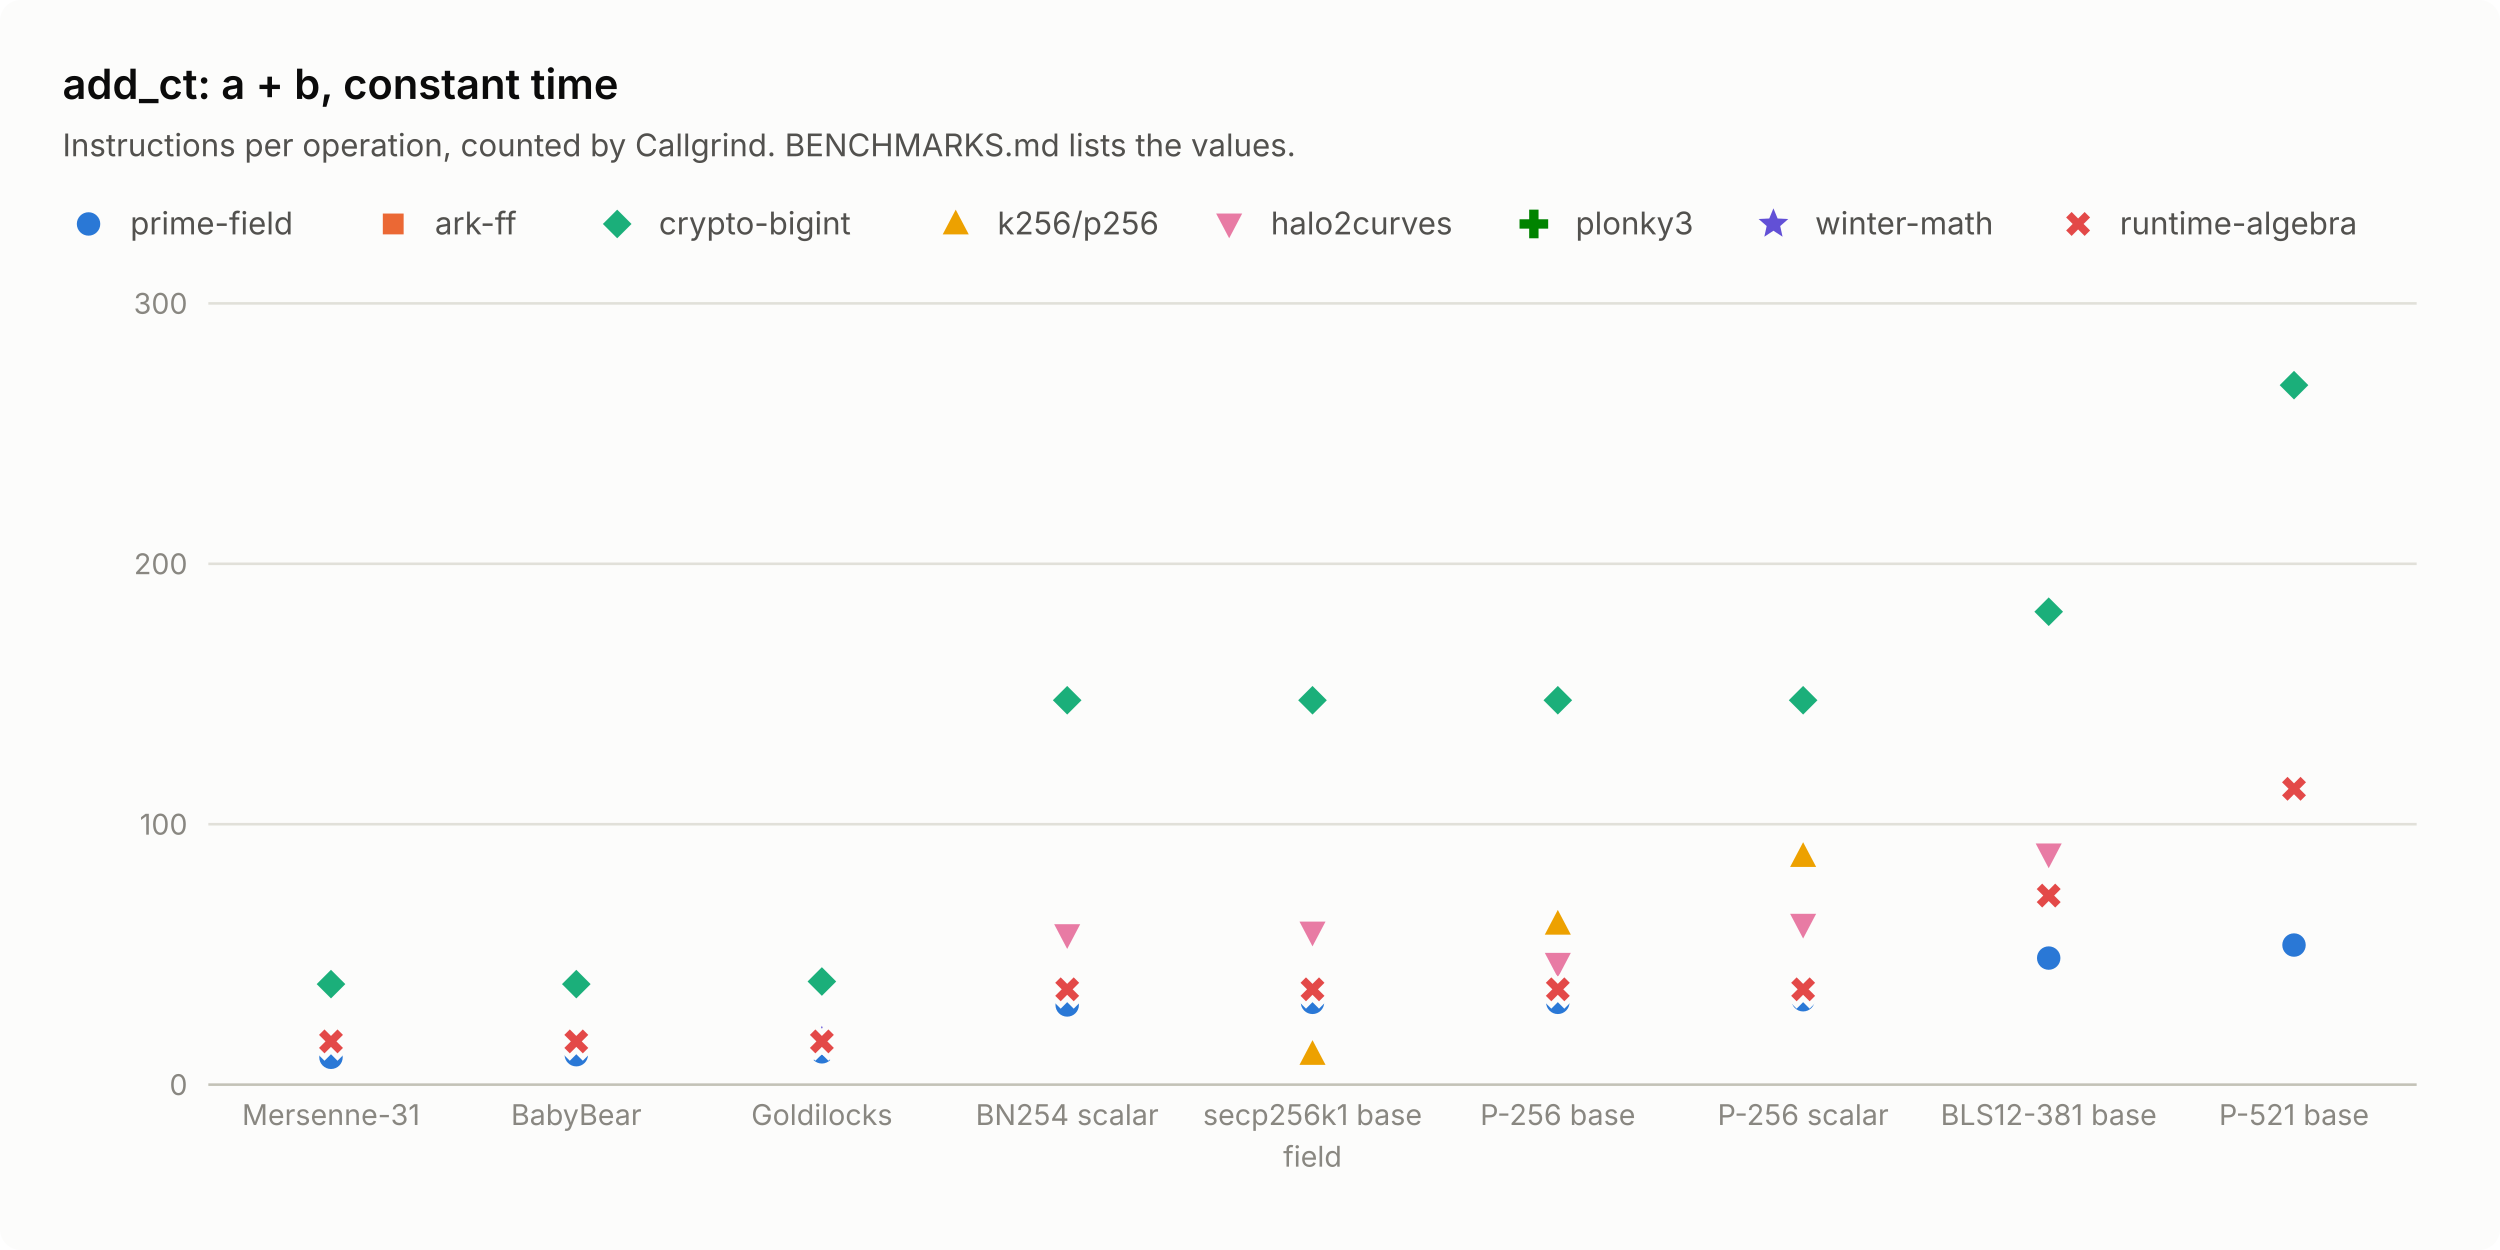
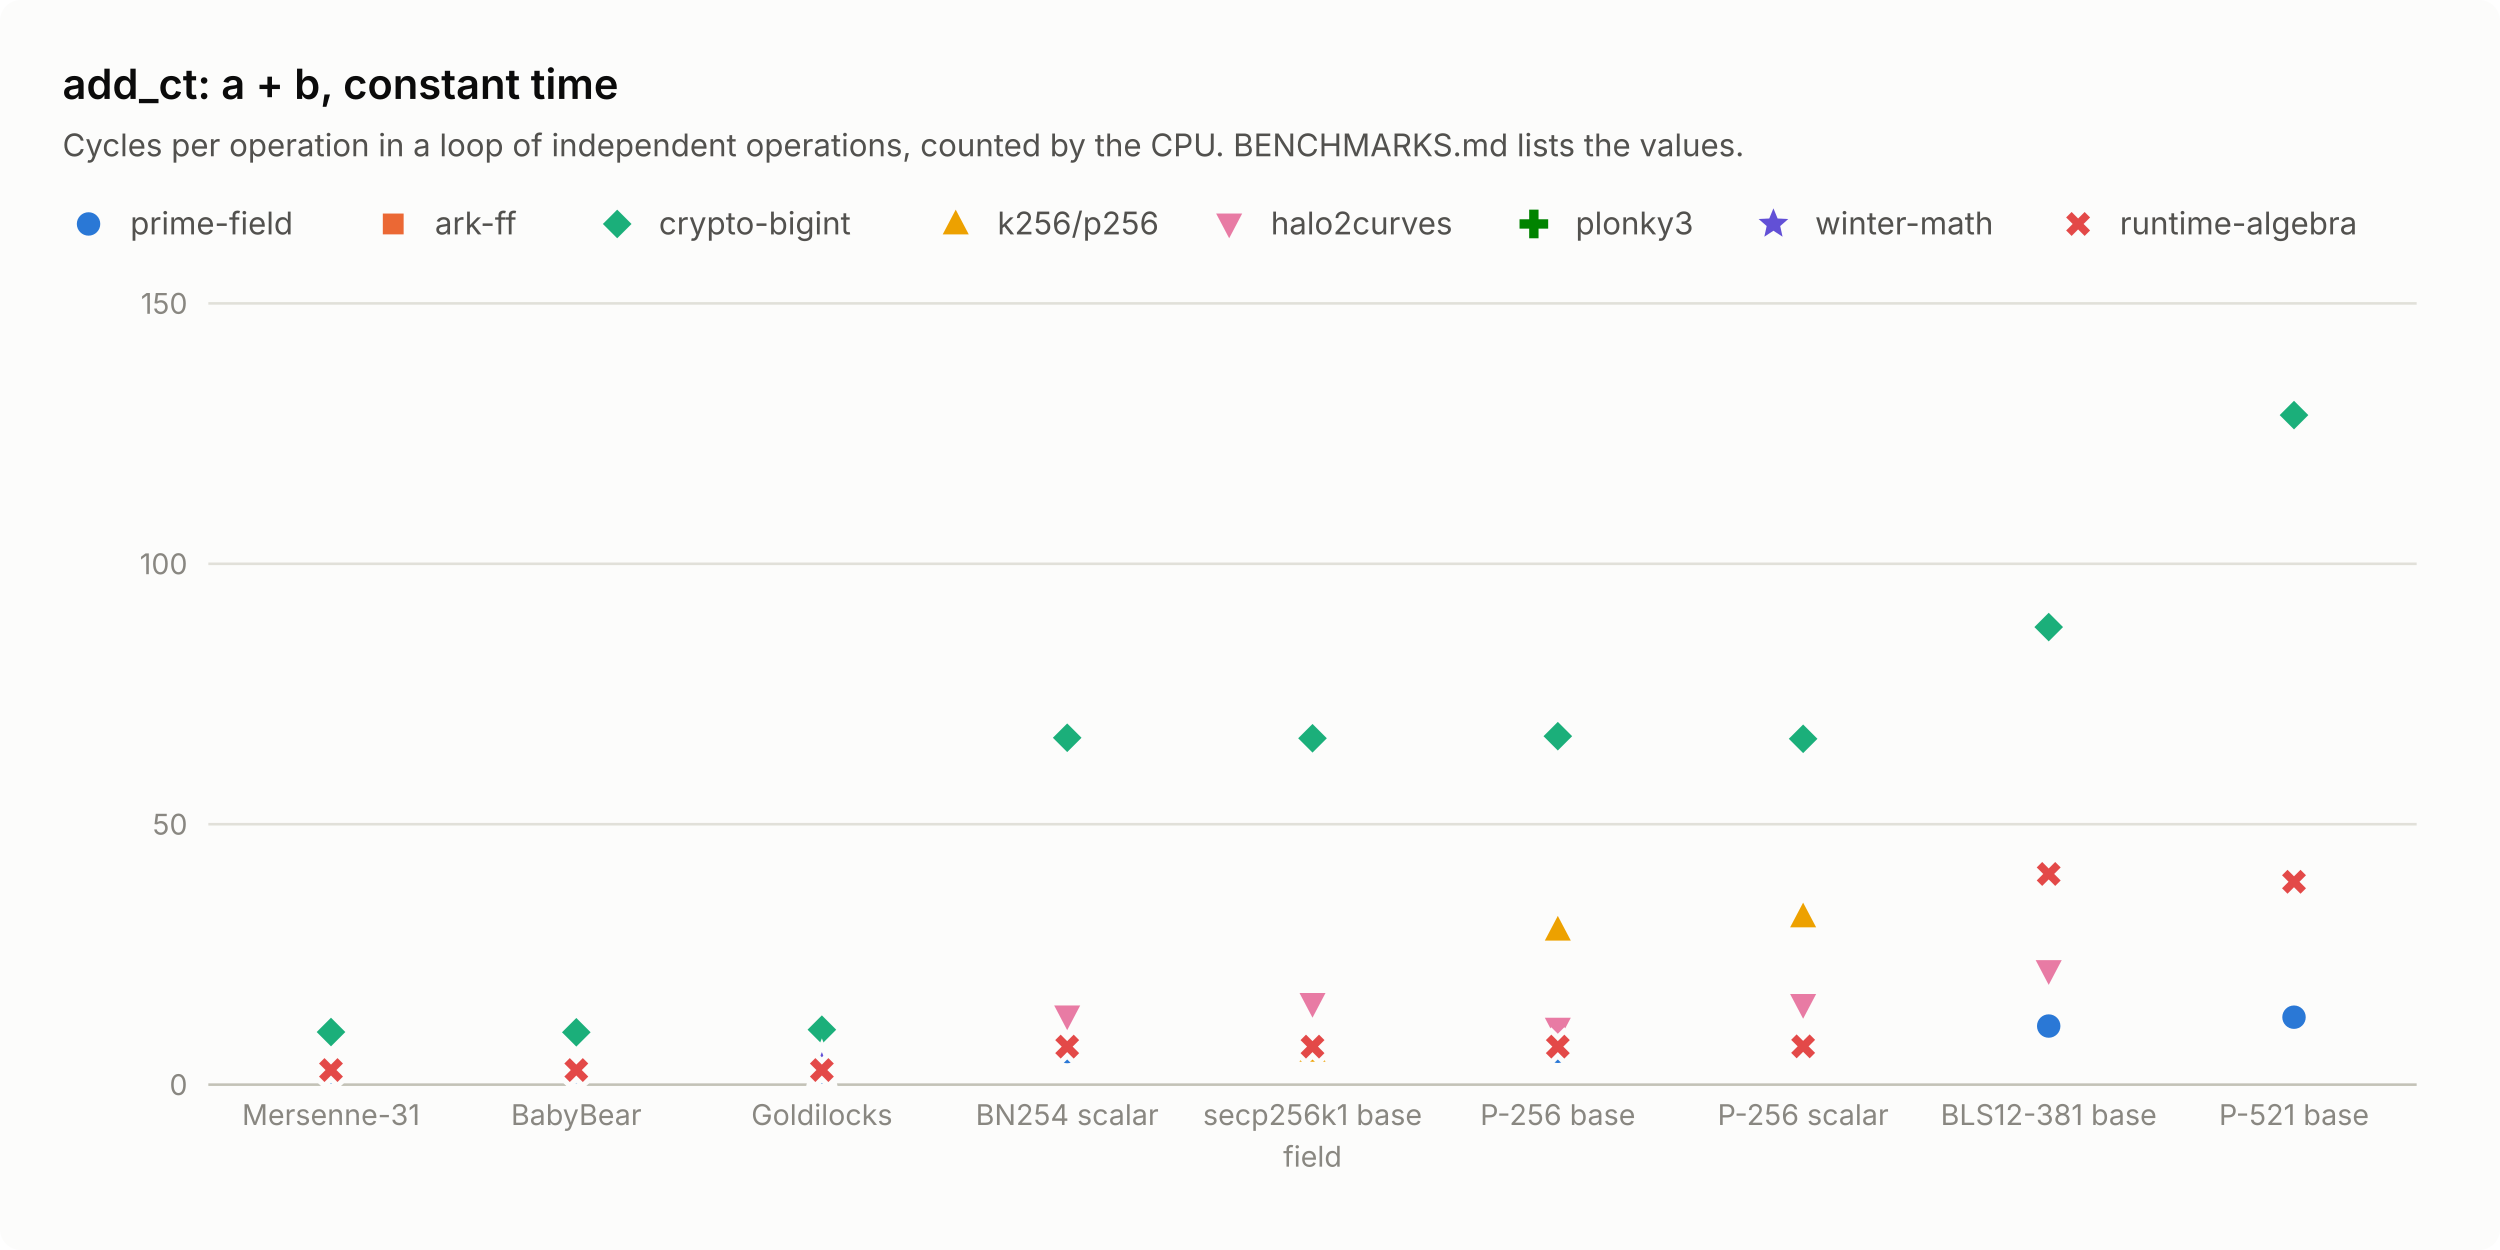
<svg xmlns="http://www.w3.org/2000/svg" width="960" height="480" viewBox="0 0 960 480" role="img" aria-labelledby="title description">
  <style>.grid,.axis{stroke-width:1}.title{font:600 16px system-ui, -apple-system, "Segoe UI", sans-serif}.subtitle,.legend{font:12px system-ui, -apple-system, "Segoe UI", sans-serif}.tick{font:11px system-ui, -apple-system, "Segoe UI", sans-serif;font-variant-numeric:tabular-nums}.line{fill:none;stroke-width:2;stroke-linejoin:round;stroke-linecap:round}.marker{stroke-width:4;paint-order:stroke}.surface{fill:#fcfcfb}.grid{stroke:#e1e0d9}.axis{stroke:#c3c2b7}.title{fill:#0b0b0b}.subtitle,.legend{fill:#52514e}.tick{fill:#898781}.marker{stroke:#fcfcfb}.c0 .line{stroke:#2a78d6}.c0 .marker{fill:#2a78d6}.c1 .line{stroke:#eb6834}.c1 .marker{fill:#eb6834}.c2 .line{stroke:#1baf7a}.c2 .marker{fill:#1baf7a}.c3 .line{stroke:#eda100}.c3 .marker{fill:#eda100}.c4 .line{stroke:#e87ba4}.c4 .marker{fill:#e87ba4}.c5 .line{stroke:#008300}.c5 .marker{fill:#008300}.c6 .line{stroke:#6250d6}.c6 .marker{fill:#6250d6}.c7 .line{stroke:#e34948}.c7 .marker{fill:#e34948}@media (prefers-color-scheme: dark){.surface{fill:#1a1a19}.grid{stroke:#2c2c2a}.axis{stroke:#383835}.title{fill:#f0efec}.subtitle,.legend{fill:#c3c2b7}.tick{fill:#898781}.marker{stroke:#1a1a19}.c0 .line{stroke:#3987e5}.c0 .marker{fill:#3987e5}.c1 .line{stroke:#d95926}.c1 .marker{fill:#d95926}.c2 .line{stroke:#199e70}.c2 .marker{fill:#199e70}.c3 .line{stroke:#c98500}.c3 .marker{fill:#c98500}.c4 .line{stroke:#d55181}.c4 .marker{fill:#d55181}.c5 .line{stroke:#008300}.c5 .marker{fill:#008300}.c6 .line{stroke:#9085e9}.c6 .marker{fill:#9085e9}.c7 .line{stroke:#e66767}.c7 .marker{fill:#e66767}}</style>
  <rect class="surface" width="960" height="480" rx="8" />
  <text class="title" x="24" y="38">add_ct: a + b, constant time</text>
-   <text class="subtitle" x="24" y="60">Instructions per operation, counted by Callgrind. BENCHMARKS.md lists the values.</text>
+   <text class="subtitle" x="24" y="60">Cycles per operation in a loop of independent operations, counted by the CPU. BENCHMARKS.md lists the values.</text>
  <g class="c0">
    <path class="marker" transform="translate(34,86)" d="M0,-4.5A4.5,4.5 0 1 1 0,4.5A4.5,4.5 0 1 1 0,-4.5Z" />
  </g>
  <text class="legend" x="50" y="90">prime-field</text>
  <g class="c1">
    <path class="marker" transform="translate(151,86)" d="M-4,-4H4V4H-4Z" />
  </g>
  <text class="legend" x="167" y="90">ark-ff</text>
  <g class="c2">
    <path class="marker" transform="translate(237,86)" d="M0,-5.5L5.5,0L0,5.5L-5.5,0Z" />
  </g>
  <text class="legend" x="253" y="90">crypto-bigint</text>
  <g class="c3">
    <path class="marker" transform="translate(367,86)" d="M0,-5.5L5,4H-5Z" />
  </g>
  <text class="legend" x="383" y="90">k256/p256</text>
  <g class="c4">
    <path class="marker" transform="translate(472,86)" d="M0,5.5L5,-4H-5Z" />
  </g>
  <text class="legend" x="488" y="90">halo2curves</text>
  <g class="c5">
    <path class="marker" transform="translate(589,86)" d="M-1.8,-5.5H1.8V-1.8H5.5V1.8H1.8V5.5H-1.8V1.8H-5.5V-1.8H-1.8Z" />
  </g>
  <text class="legend" x="605" y="90">plonky3</text>
  <g class="c6">
    <path class="marker" transform="translate(681,86)" d="M0,-6L1.6,-2.1L5.7,-1.9L2.6,0.8L3.5,4.9L0,2.6L-3.5,4.9L-2.6,0.8L-5.7,-1.9L-1.6,-2.1Z" />
  </g>
  <text class="legend" x="697" y="90">winter-math</text>
  <g class="c7">
    <path class="marker" transform="translate(798,86)" d="M-4.6,-2.5L-2.5,-4.6L0,-2.1L2.5,-4.6L4.6,-2.5L2.1,0L4.6,2.5L2.5,4.6L0,2.1L-2.5,4.6L-4.6,2.5L-2.1,0Z" />
  </g>
  <text class="legend" x="814" y="90">runtime-algebra</text>
  <text class="tick" x="72" y="420.5" text-anchor="end">0</text>
  <path class="grid" d="M80,316.5H928" />
-   <text class="tick" x="72" y="320.5" text-anchor="end">100</text>
+   <text class="tick" x="72" y="320.5" text-anchor="end">50</text>
  <path class="grid" d="M80,216.5H928" />
-   <text class="tick" x="72" y="220.5" text-anchor="end">200</text>
+   <text class="tick" x="72" y="220.5" text-anchor="end">100</text>
  <path class="grid" d="M80,116.5H928" />
-   <text class="tick" x="72" y="120.5" text-anchor="end">300</text>
+   <text class="tick" x="72" y="120.5" text-anchor="end">150</text>
  <path class="axis" d="M80,416.5H928" />
  <text class="tick" x="127.1" y="432" text-anchor="middle">Mersenne-31</text>
  <text class="tick" x="221.3" y="432" text-anchor="middle">BabyBear</text>
  <text class="tick" x="315.6" y="432" text-anchor="middle">Goldilocks</text>
  <text class="tick" x="409.8" y="432" text-anchor="middle">BN254 scalar</text>
  <text class="tick" x="504.0" y="432" text-anchor="middle">secp256k1 base</text>
  <text class="tick" x="598.2" y="432" text-anchor="middle">P-256 base</text>
  <text class="tick" x="692.4" y="432" text-anchor="middle">P-256 scalar</text>
  <text class="tick" x="786.7" y="432" text-anchor="middle">BLS12-381 base</text>
  <text class="tick" x="880.9" y="432" text-anchor="middle">P-521 base</text>
  <text class="tick" x="504.0" y="448" text-anchor="middle">field</text>
  <g class="c0">
-     <path class="marker" transform="translate(127.1,406.0)" d="M0,-4.5A4.5,4.5 0 1 1 0,4.5A4.5,4.5 0 1 1 0,-4.5Z" />
-     <path class="marker" transform="translate(221.3,405.0)" d="M0,-4.5A4.5,4.5 0 1 1 0,4.5A4.5,4.5 0 1 1 0,-4.5Z" />
-     <path class="marker" transform="translate(315.6,403.9)" d="M0,-4.5A4.5,4.5 0 1 1 0,4.5A4.5,4.5 0 1 1 0,-4.5Z" />
-     <path class="marker" transform="translate(409.8,385.9)" d="M0,-4.5A4.5,4.5 0 1 1 0,4.5A4.5,4.5 0 1 1 0,-4.5Z" />
-     <path class="marker" transform="translate(504.0,384.9)" d="M0,-4.5A4.5,4.5 0 1 1 0,4.5A4.5,4.5 0 1 1 0,-4.5Z" />
-     <path class="marker" transform="translate(598.2,384.9)" d="M0,-4.5A4.5,4.5 0 1 1 0,4.5A4.5,4.5 0 1 1 0,-4.5Z" />
-     <path class="marker" transform="translate(692.4,383.9)" d="M0,-4.5A4.5,4.5 0 1 1 0,4.5A4.5,4.5 0 1 1 0,-4.5Z" />
-     <path class="marker" transform="translate(786.7,367.9)" d="M0,-4.5A4.5,4.5 0 1 1 0,4.5A4.5,4.5 0 1 1 0,-4.5Z" />
-     <path class="marker" transform="translate(880.9,362.9)" d="M0,-4.5A4.5,4.5 0 1 1 0,4.5A4.5,4.5 0 1 1 0,-4.5Z" />
+     <path class="marker" transform="translate(127.1,411.6)" d="M0,-4.5A4.5,4.5 0 1 1 0,4.5A4.5,4.5 0 1 1 0,-4.5Z" />
+     <path class="marker" transform="translate(221.3,411.5)" d="M0,-4.5A4.5,4.5 0 1 1 0,4.5A4.5,4.5 0 1 1 0,-4.5Z" />
+     <path class="marker" transform="translate(315.6,411.6)" d="M0,-4.5A4.5,4.5 0 1 1 0,4.5A4.5,4.5 0 1 1 0,-4.5Z" />
+     <path class="marker" transform="translate(409.8,403.8)" d="M0,-4.5A4.5,4.5 0 1 1 0,4.5A4.5,4.5 0 1 1 0,-4.5Z" />
+     <path class="marker" transform="translate(504.0,403.7)" d="M0,-4.5A4.5,4.5 0 1 1 0,4.5A4.5,4.5 0 1 1 0,-4.5Z" />
+     <path class="marker" transform="translate(598.2,403.7)" d="M0,-4.5A4.5,4.5 0 1 1 0,4.5A4.5,4.5 0 1 1 0,-4.5Z" />
+     <path class="marker" transform="translate(692.4,402.0)" d="M0,-4.5A4.5,4.5 0 1 1 0,4.5A4.5,4.5 0 1 1 0,-4.5Z" />
+     <path class="marker" transform="translate(786.7,394.0)" d="M0,-4.5A4.5,4.5 0 1 1 0,4.5A4.5,4.5 0 1 1 0,-4.5Z" />
+     <path class="marker" transform="translate(880.9,390.6)" d="M0,-4.5A4.5,4.5 0 1 1 0,4.5A4.5,4.5 0 1 1 0,-4.5Z" />
  </g>
  <g class="c1">
</g>
  <g class="c2">
-     <path class="marker" transform="translate(127.1,377.9)" d="M0,-5.5L5.5,0L0,5.5L-5.5,0Z" />
-     <path class="marker" transform="translate(221.3,377.9)" d="M0,-5.5L5.5,0L0,5.5L-5.5,0Z" />
-     <path class="marker" transform="translate(315.6,376.9)" d="M0,-5.5L5.5,0L0,5.5L-5.5,0Z" />
-     <path class="marker" transform="translate(409.8,268.9)" d="M0,-5.5L5.5,0L0,5.5L-5.5,0Z" />
-     <path class="marker" transform="translate(504.0,268.9)" d="M0,-5.5L5.5,0L0,5.5L-5.5,0Z" />
-     <path class="marker" transform="translate(598.2,268.9)" d="M0,-5.5L5.5,0L0,5.5L-5.5,0Z" />
-     <path class="marker" transform="translate(692.4,268.9)" d="M0,-5.5L5.5,0L0,5.5L-5.5,0Z" />
-     <path class="marker" transform="translate(786.7,234.9)" d="M0,-5.5L5.5,0L0,5.5L-5.5,0Z" />
-     <path class="marker" transform="translate(880.9,147.9)" d="M0,-5.5L5.5,0L0,5.5L-5.5,0Z" />
+     <path class="marker" transform="translate(127.1,396.3)" d="M0,-5.5L5.5,0L0,5.5L-5.5,0Z" />
+     <path class="marker" transform="translate(221.3,396.4)" d="M0,-5.5L5.5,0L0,5.5L-5.5,0Z" />
+     <path class="marker" transform="translate(315.6,395.4)" d="M0,-5.5L5.5,0L0,5.5L-5.5,0Z" />
+     <path class="marker" transform="translate(409.8,283.3)" d="M0,-5.5L5.5,0L0,5.5L-5.5,0Z" />
+     <path class="marker" transform="translate(504.0,283.5)" d="M0,-5.5L5.5,0L0,5.5L-5.5,0Z" />
+     <path class="marker" transform="translate(598.2,282.7)" d="M0,-5.5L5.5,0L0,5.5L-5.5,0Z" />
+     <path class="marker" transform="translate(692.4,283.7)" d="M0,-5.5L5.5,0L0,5.5L-5.5,0Z" />
+     <path class="marker" transform="translate(786.7,240.8)" d="M0,-5.5L5.5,0L0,5.5L-5.5,0Z" />
+     <path class="marker" transform="translate(880.9,159.4)" d="M0,-5.5L5.5,0L0,5.5L-5.5,0Z" />
  </g>
  <g class="c3">
-     <path class="marker" transform="translate(504.0,404.9)" d="M0,-5.5L5,4H-5Z" />
-     <path class="marker" transform="translate(598.2,354.9)" d="M0,-5.5L5,4H-5Z" />
-     <path class="marker" transform="translate(692.4,328.9)" d="M0,-5.5L5,4H-5Z" />
+     <path class="marker" transform="translate(504.0,403.7)" d="M0,-5.5L5,4H-5Z" />
+     <path class="marker" transform="translate(598.2,357.2)" d="M0,-5.5L5,4H-5Z" />
+     <path class="marker" transform="translate(692.4,352.1)" d="M0,-5.5L5,4H-5Z" />
  </g>
  <g class="c4">
-     <path class="marker" transform="translate(409.8,358.9)" d="M0,5.5L5,-4H-5Z" />
-     <path class="marker" transform="translate(504.0,357.9)" d="M0,5.5L5,-4H-5Z" />
-     <path class="marker" transform="translate(598.2,369.9)" d="M0,5.5L5,-4H-5Z" />
-     <path class="marker" transform="translate(692.4,354.9)" d="M0,5.5L5,-4H-5Z" />
-     <path class="marker" transform="translate(786.7,327.9)" d="M0,5.5L5,-4H-5Z" />
+     <path class="marker" transform="translate(409.8,390.1)" d="M0,5.5L5,-4H-5Z" />
+     <path class="marker" transform="translate(504.0,385.3)" d="M0,5.5L5,-4H-5Z" />
+     <path class="marker" transform="translate(598.2,394.8)" d="M0,5.5L5,-4H-5Z" />
+     <path class="marker" transform="translate(692.4,385.7)" d="M0,5.5L5,-4H-5Z" />
+     <path class="marker" transform="translate(786.7,372.7)" d="M0,5.5L5,-4H-5Z" />
  </g>
  <g class="c5">
</g>
  <g class="c6">
-     <path class="marker" transform="translate(315.6,399.9)" d="M0,-6L1.6,-2.1L5.7,-1.9L2.6,0.8L3.5,4.9L0,2.6L-3.5,4.9L-2.6,0.8L-5.7,-1.9L-1.6,-2.1Z" />
+     <path class="marker" transform="translate(315.6,410.0)" d="M0,-6L1.6,-2.1L5.7,-1.9L2.6,0.8L3.5,4.9L0,2.6L-3.5,4.9L-2.6,0.8L-5.7,-1.9L-1.6,-2.1Z" />
  </g>
  <g class="c7">
-     <path class="marker" transform="translate(127.1,399.9)" d="M-4.6,-2.5L-2.5,-4.6L0,-2.1L2.5,-4.6L4.6,-2.5L2.1,0L4.6,2.5L2.5,4.6L0,2.1L-2.5,4.6L-4.6,2.5L-2.1,0Z" />
-     <path class="marker" transform="translate(221.3,399.9)" d="M-4.6,-2.5L-2.5,-4.6L0,-2.1L2.5,-4.6L4.6,-2.5L2.1,0L4.6,2.5L2.5,4.6L0,2.1L-2.5,4.6L-4.6,2.5L-2.1,0Z" />
-     <path class="marker" transform="translate(315.6,399.9)" d="M-4.6,-2.5L-2.5,-4.6L0,-2.1L2.5,-4.6L4.6,-2.5L2.1,0L4.6,2.5L2.5,4.6L0,2.1L-2.5,4.6L-4.6,2.5L-2.1,0Z" />
-     <path class="marker" transform="translate(409.8,379.9)" d="M-4.6,-2.5L-2.5,-4.6L0,-2.1L2.5,-4.6L4.6,-2.5L2.1,0L4.6,2.5L2.5,4.6L0,2.1L-2.5,4.6L-4.6,2.5L-2.1,0Z" />
-     <path class="marker" transform="translate(504.0,379.9)" d="M-4.6,-2.5L-2.5,-4.6L0,-2.1L2.5,-4.6L4.6,-2.5L2.1,0L4.6,2.5L2.5,4.6L0,2.1L-2.5,4.6L-4.6,2.5L-2.1,0Z" />
-     <path class="marker" transform="translate(598.2,379.9)" d="M-4.6,-2.5L-2.5,-4.6L0,-2.1L2.5,-4.6L4.6,-2.5L2.1,0L4.6,2.5L2.5,4.6L0,2.1L-2.5,4.6L-4.6,2.5L-2.1,0Z" />
-     <path class="marker" transform="translate(692.4,379.9)" d="M-4.6,-2.5L-2.5,-4.6L0,-2.1L2.5,-4.6L4.6,-2.5L2.1,0L4.6,2.5L2.5,4.6L0,2.1L-2.5,4.6L-4.6,2.5L-2.1,0Z" />
-     <path class="marker" transform="translate(786.7,343.9)" d="M-4.6,-2.5L-2.5,-4.6L0,-2.1L2.5,-4.6L4.6,-2.5L2.1,0L4.6,2.5L2.5,4.6L0,2.1L-2.5,4.6L-4.6,2.5L-2.1,0Z" />
-     <path class="marker" transform="translate(880.9,302.9)" d="M-4.6,-2.5L-2.5,-4.6L0,-2.1L2.5,-4.6L4.6,-2.5L2.1,0L4.6,2.5L2.5,4.6L0,2.1L-2.5,4.6L-4.6,2.5L-2.1,0Z" />
+     <path class="marker" transform="translate(127.1,410.9)" d="M-4.6,-2.5L-2.5,-4.6L0,-2.1L2.5,-4.6L4.6,-2.5L2.1,0L4.6,2.5L2.5,4.6L0,2.1L-2.5,4.6L-4.6,2.5L-2.1,0Z" />
+     <path class="marker" transform="translate(221.3,410.9)" d="M-4.6,-2.5L-2.5,-4.6L0,-2.1L2.5,-4.6L4.6,-2.5L2.1,0L4.6,2.5L2.5,4.6L0,2.1L-2.5,4.6L-4.6,2.5L-2.1,0Z" />
+     <path class="marker" transform="translate(315.6,410.9)" d="M-4.6,-2.5L-2.5,-4.6L0,-2.1L2.5,-4.6L4.6,-2.5L2.1,0L4.6,2.5L2.5,4.6L0,2.1L-2.5,4.6L-4.6,2.5L-2.1,0Z" />
+     <path class="marker" transform="translate(409.8,401.9)" d="M-4.6,-2.5L-2.5,-4.6L0,-2.1L2.5,-4.6L4.6,-2.5L2.1,0L4.6,2.5L2.5,4.6L0,2.1L-2.5,4.6L-4.6,2.5L-2.1,0Z" />
+     <path class="marker" transform="translate(504.0,401.9)" d="M-4.6,-2.5L-2.5,-4.6L0,-2.1L2.5,-4.6L4.6,-2.5L2.1,0L4.6,2.5L2.5,4.6L0,2.1L-2.5,4.6L-4.6,2.5L-2.1,0Z" />
+     <path class="marker" transform="translate(598.2,401.9)" d="M-4.6,-2.5L-2.5,-4.6L0,-2.1L2.5,-4.6L4.6,-2.5L2.1,0L4.6,2.5L2.5,4.6L0,2.1L-2.5,4.6L-4.6,2.5L-2.1,0Z" />
+     <path class="marker" transform="translate(692.4,401.8)" d="M-4.6,-2.5L-2.5,-4.6L0,-2.1L2.5,-4.6L4.6,-2.5L2.1,0L4.6,2.5L2.5,4.6L0,2.1L-2.5,4.6L-4.6,2.5L-2.1,0Z" />
+     <path class="marker" transform="translate(786.7,335.6)" d="M-4.6,-2.5L-2.5,-4.6L0,-2.1L2.5,-4.6L4.6,-2.5L2.1,0L4.6,2.5L2.5,4.6L0,2.1L-2.5,4.6L-4.6,2.5L-2.1,0Z" />
+     <path class="marker" transform="translate(880.9,338.6)" d="M-4.6,-2.5L-2.5,-4.6L0,-2.1L2.5,-4.6L4.6,-2.5L2.1,0L4.6,2.5L2.5,4.6L0,2.1L-2.5,4.6L-4.6,2.5L-2.1,0Z" />
  </g>
</svg>
